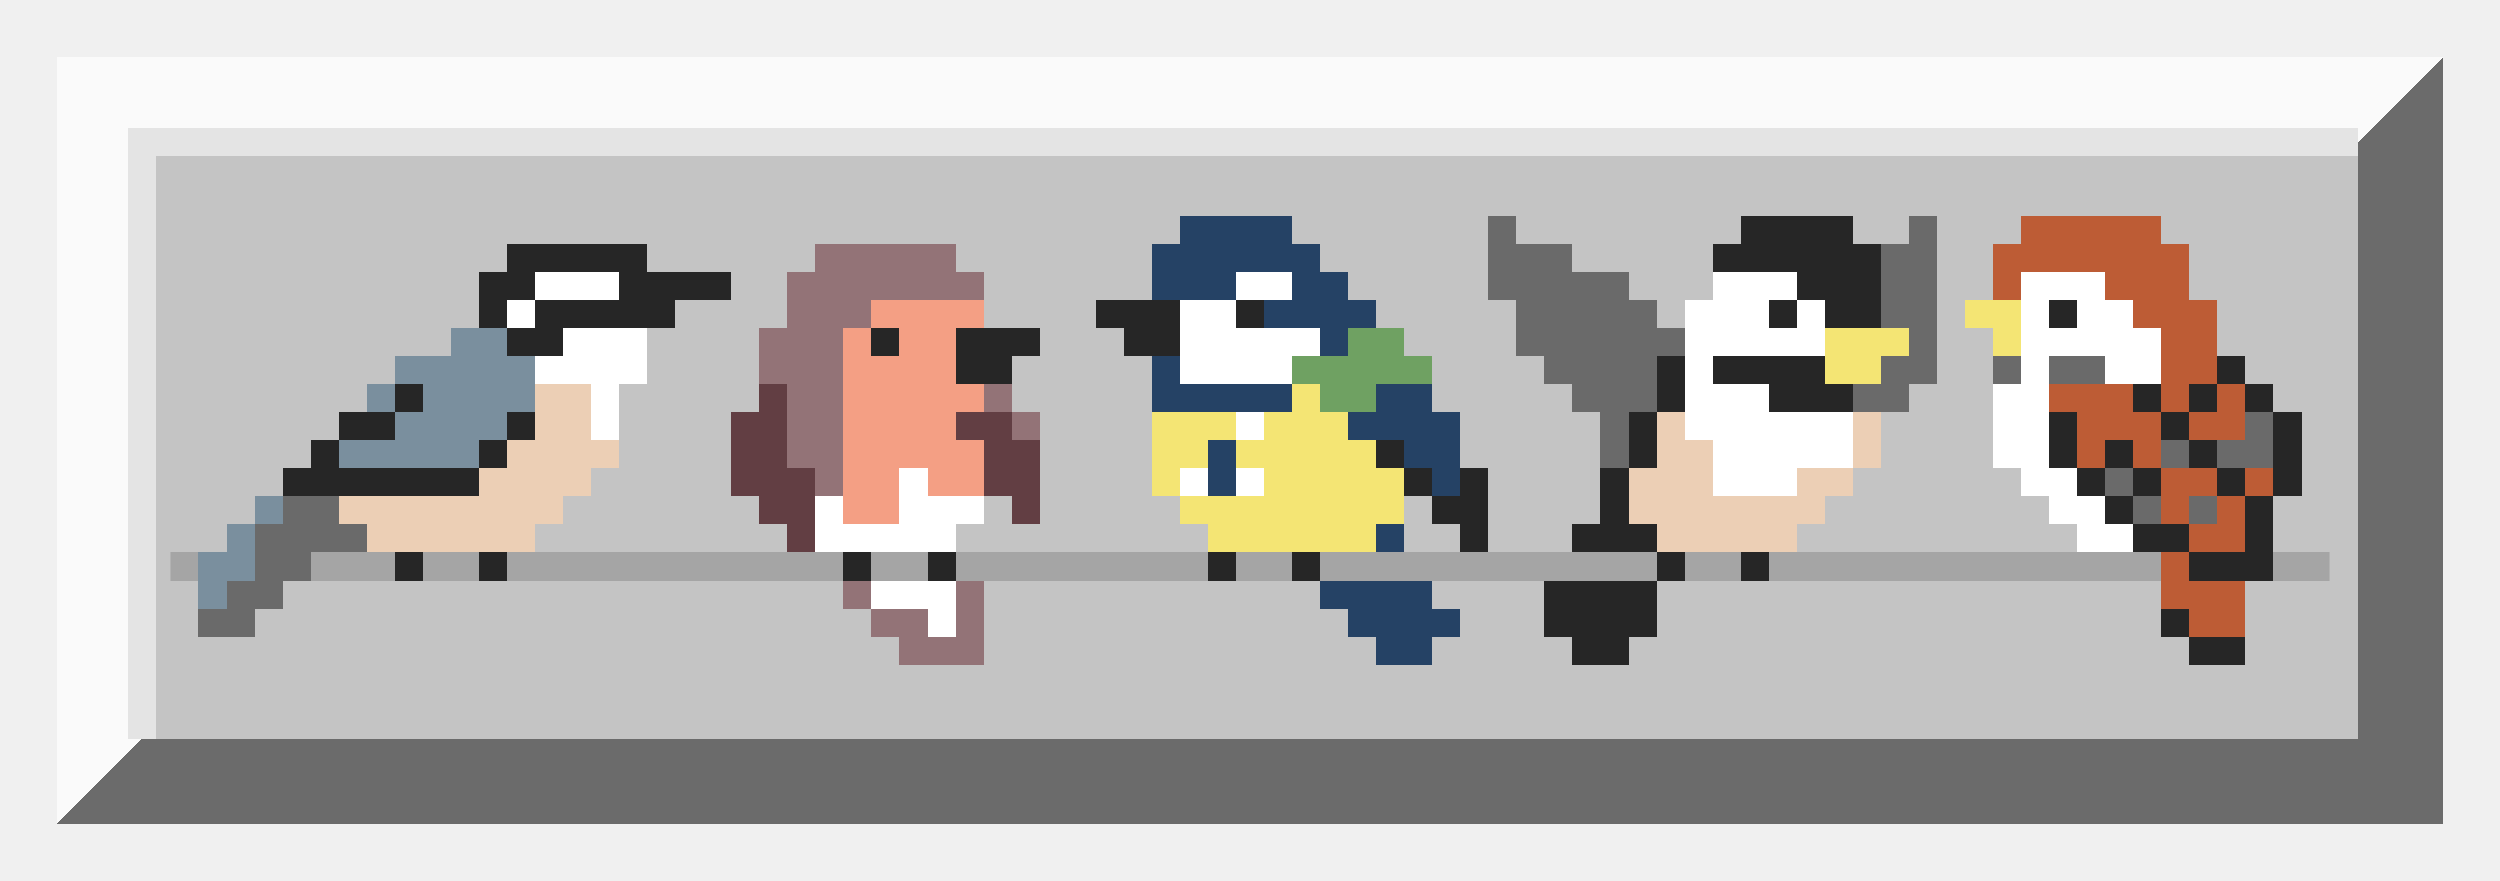
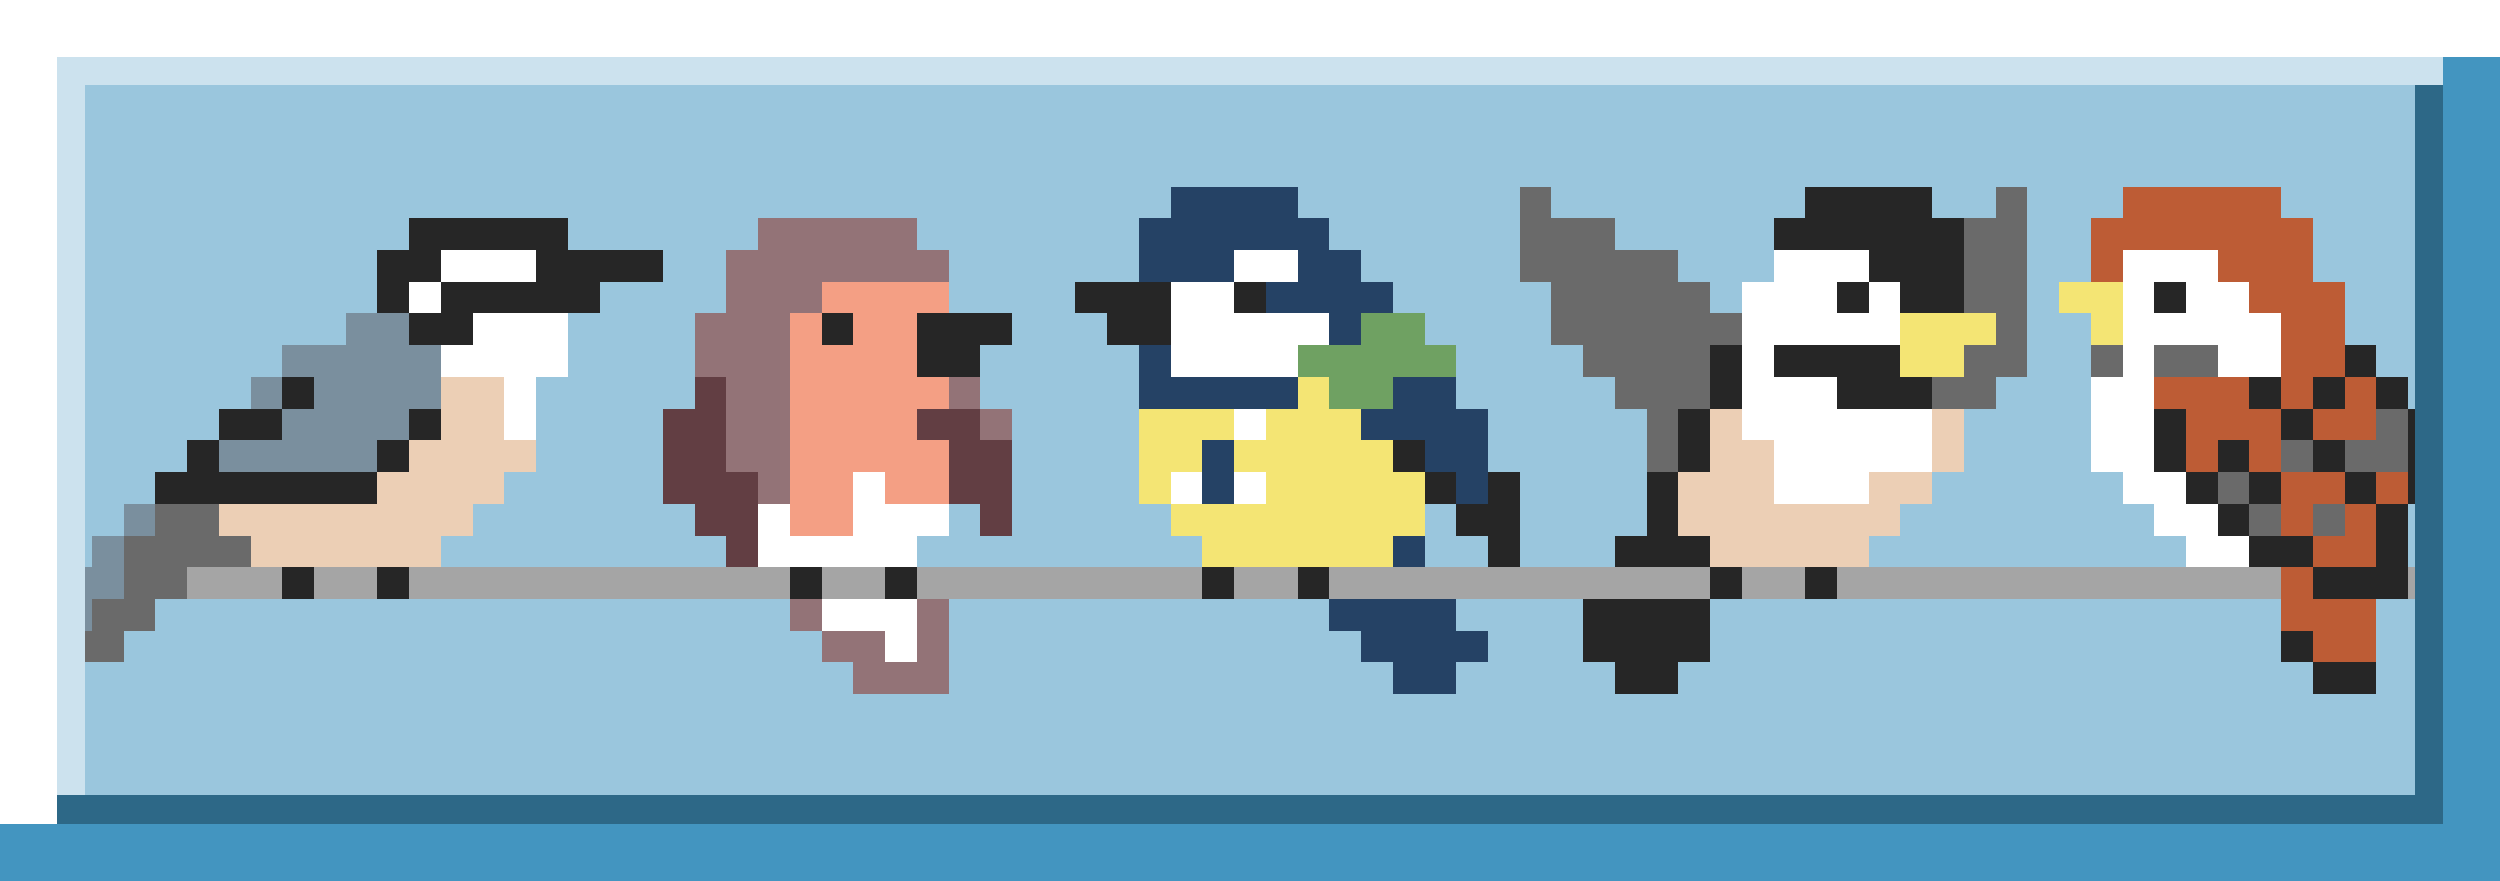
<svg xmlns="http://www.w3.org/2000/svg" width="88" height="31" viewBox="0 0 88 31" shape-rendering="crispEdges">
-   <path d="M2 2h84v27H2z" fill="#c4c4c4" />
-   <path d="M2 29V2h84l-3 3H5v21z" fill="#fafafa" />
-   <path d="M86 2v27H2l3-3h78V5z" fill="#6b6b6b" />
-   <path d="M5 26V5h78" fill="none" stroke="#e4e4e4" />
-   <svg x="6" y="6" width="76" height="19" viewBox="0 0 77 18" preserveAspectRatio="xMidYMid meet">
+   <rect x="0" y="0" width="88" height="31" fill="#9AC6DD" />
+   <svg x="1" y="4.75" width="86" height="21.5" viewBox="0 0 77 18" preserveAspectRatio="xMidYMid meet">
    <g fill="#254265">
      <rect x="36" y="1" width="1" height="1" />
      <rect x="37" y="1" width="1" height="1" />
      <rect x="38" y="1" width="1" height="1" />
      <rect x="39" y="1" width="1" height="1" />
      <rect x="35" y="2" width="1" height="1" />
      <rect x="36" y="2" width="1" height="1" />
      <rect x="37" y="2" width="1" height="1" />
      <rect x="38" y="2" width="1" height="1" />
      <rect x="39" y="2" width="1" height="1" />
      <rect x="40" y="2" width="1" height="1" />
      <rect x="35" y="3" width="1" height="1" />
      <rect x="36" y="3" width="1" height="1" />
      <rect x="37" y="3" width="1" height="1" />
      <rect x="40" y="3" width="1" height="1" />
      <rect x="41" y="3" width="1" height="1" />
      <rect x="39" y="4" width="1" height="1" />
      <rect x="40" y="4" width="1" height="1" />
      <rect x="41" y="4" width="1" height="1" />
      <rect x="42" y="4" width="1" height="1" />
      <rect x="41" y="5" width="1" height="1" />
      <rect x="35" y="6" width="1" height="1" />
      <rect x="35" y="7" width="1" height="1" />
      <rect x="36" y="7" width="1" height="1" />
      <rect x="37" y="7" width="1" height="1" />
      <rect x="38" y="7" width="1" height="1" />
      <rect x="39" y="7" width="1" height="1" />
      <rect x="43" y="7" width="1" height="1" />
      <rect x="44" y="7" width="1" height="1" />
      <rect x="42" y="8" width="1" height="1" />
      <rect x="43" y="8" width="1" height="1" />
      <rect x="44" y="8" width="1" height="1" />
      <rect x="45" y="8" width="1" height="1" />
      <rect x="37" y="9" width="1" height="1" />
      <rect x="44" y="9" width="1" height="1" />
      <rect x="45" y="9" width="1" height="1" />
      <rect x="37" y="10" width="1" height="1" />
      <rect x="45" y="10" width="1" height="1" />
      <rect x="43" y="12" width="1" height="1" />
      <rect x="41" y="14" width="1" height="1" />
      <rect x="42" y="14" width="1" height="1" />
      <rect x="43" y="14" width="1" height="1" />
      <rect x="44" y="14" width="1" height="1" />
      <rect x="42" y="15" width="1" height="1" />
      <rect x="43" y="15" width="1" height="1" />
      <rect x="44" y="15" width="1" height="1" />
      <rect x="45" y="15" width="1" height="1" />
      <rect x="43" y="16" width="1" height="1" />
      <rect x="44" y="16" width="1" height="1" />
    </g>
    <g fill="#262626">
      <rect x="56" y="1" width="1" height="1" />
      <rect x="57" y="1" width="1" height="1" />
      <rect x="58" y="1" width="1" height="1" />
      <rect x="59" y="1" width="1" height="1" />
      <rect x="12" y="2" width="1" height="1" />
      <rect x="13" y="2" width="1" height="1" />
      <rect x="14" y="2" width="1" height="1" />
      <rect x="15" y="2" width="1" height="1" />
      <rect x="16" y="2" width="1" height="1" />
      <rect x="55" y="2" width="1" height="1" />
      <rect x="56" y="2" width="1" height="1" />
      <rect x="57" y="2" width="1" height="1" />
      <rect x="58" y="2" width="1" height="1" />
      <rect x="59" y="2" width="1" height="1" />
      <rect x="60" y="2" width="1" height="1" />
      <rect x="11" y="3" width="1" height="1" />
      <rect x="12" y="3" width="1" height="1" />
      <rect x="16" y="3" width="1" height="1" />
      <rect x="17" y="3" width="1" height="1" />
      <rect x="18" y="3" width="1" height="1" />
      <rect x="19" y="3" width="1" height="1" />
      <rect x="58" y="3" width="1" height="1" />
      <rect x="59" y="3" width="1" height="1" />
      <rect x="60" y="3" width="1" height="1" />
      <rect x="11" y="4" width="1" height="1" />
      <rect x="13" y="4" width="1" height="1" />
      <rect x="14" y="4" width="1" height="1" />
      <rect x="15" y="4" width="1" height="1" />
      <rect x="16" y="4" width="1" height="1" />
      <rect x="17" y="4" width="1" height="1" />
      <rect x="33" y="4" width="1" height="1" />
      <rect x="34" y="4" width="1" height="1" />
      <rect x="35" y="4" width="1" height="1" />
      <rect x="38" y="4" width="1" height="1" />
      <rect x="57" y="4" width="1" height="1" />
      <rect x="59" y="4" width="1" height="1" />
      <rect x="60" y="4" width="1" height="1" />
      <rect x="67" y="4" width="1" height="1" />
      <rect x="12" y="5" width="1" height="1" />
      <rect x="13" y="5" width="1" height="1" />
      <rect x="25" y="5" width="1" height="1" />
      <rect x="28" y="5" width="1" height="1" />
      <rect x="29" y="5" width="1" height="1" />
      <rect x="30" y="5" width="1" height="1" />
      <rect x="34" y="5" width="1" height="1" />
      <rect x="35" y="5" width="1" height="1" />
      <rect x="28" y="6" width="1" height="1" />
      <rect x="29" y="6" width="1" height="1" />
      <rect x="53" y="6" width="1" height="1" />
      <rect x="55" y="6" width="1" height="1" />
      <rect x="56" y="6" width="1" height="1" />
      <rect x="57" y="6" width="1" height="1" />
      <rect x="58" y="6" width="1" height="1" />
      <rect x="73" y="6" width="1" height="1" />
      <rect x="8" y="7" width="1" height="1" />
      <rect x="53" y="7" width="1" height="1" />
      <rect x="57" y="7" width="1" height="1" />
      <rect x="58" y="7" width="1" height="1" />
      <rect x="59" y="7" width="1" height="1" />
      <rect x="70" y="7" width="1" height="1" />
      <rect x="72" y="7" width="1" height="1" />
      <rect x="74" y="7" width="1" height="1" />
      <rect x="6" y="8" width="1" height="1" />
      <rect x="7" y="8" width="1" height="1" />
      <rect x="12" y="8" width="1" height="1" />
      <rect x="52" y="8" width="1" height="1" />
      <rect x="67" y="8" width="1" height="1" />
      <rect x="71" y="8" width="1" height="1" />
      <rect x="75" y="8" width="1" height="1" />
      <rect x="5" y="9" width="1" height="1" />
      <rect x="11" y="9" width="1" height="1" />
      <rect x="43" y="9" width="1" height="1" />
      <rect x="52" y="9" width="1" height="1" />
      <rect x="67" y="9" width="1" height="1" />
      <rect x="69" y="9" width="1" height="1" />
      <rect x="72" y="9" width="1" height="1" />
      <rect x="75" y="9" width="1" height="1" />
      <rect x="4" y="10" width="1" height="1" />
      <rect x="5" y="10" width="1" height="1" />
      <rect x="6" y="10" width="1" height="1" />
      <rect x="7" y="10" width="1" height="1" />
      <rect x="8" y="10" width="1" height="1" />
      <rect x="9" y="10" width="1" height="1" />
      <rect x="10" y="10" width="1" height="1" />
      <rect x="44" y="10" width="1" height="1" />
      <rect x="46" y="10" width="1" height="1" />
      <rect x="51" y="10" width="1" height="1" />
      <rect x="68" y="10" width="1" height="1" />
      <rect x="70" y="10" width="1" height="1" />
      <rect x="73" y="10" width="1" height="1" />
      <rect x="75" y="10" width="1" height="1" />
      <rect x="45" y="11" width="1" height="1" />
      <rect x="46" y="11" width="1" height="1" />
      <rect x="51" y="11" width="1" height="1" />
      <rect x="69" y="11" width="1" height="1" />
      <rect x="74" y="11" width="1" height="1" />
      <rect x="46" y="12" width="1" height="1" />
      <rect x="50" y="12" width="1" height="1" />
      <rect x="51" y="12" width="1" height="1" />
      <rect x="52" y="12" width="1" height="1" />
      <rect x="70" y="12" width="1" height="1" />
      <rect x="71" y="12" width="1" height="1" />
      <rect x="74" y="12" width="1" height="1" />
      <rect x="8" y="13" width="1" height="1" />
      <rect x="11" y="13" width="1" height="1" />
      <rect x="24" y="13" width="1" height="1" />
      <rect x="27" y="13" width="1" height="1" />
      <rect x="37" y="13" width="1" height="1" />
      <rect x="40" y="13" width="1" height="1" />
      <rect x="53" y="13" width="1" height="1" />
      <rect x="56" y="13" width="1" height="1" />
      <rect x="72" y="13" width="1" height="1" />
      <rect x="73" y="13" width="1" height="1" />
      <rect x="74" y="13" width="1" height="1" />
      <rect x="49" y="14" width="1" height="1" />
      <rect x="50" y="14" width="1" height="1" />
      <rect x="51" y="14" width="1" height="1" />
      <rect x="52" y="14" width="1" height="1" />
      <rect x="49" y="15" width="1" height="1" />
      <rect x="50" y="15" width="1" height="1" />
      <rect x="51" y="15" width="1" height="1" />
      <rect x="52" y="15" width="1" height="1" />
      <rect x="71" y="15" width="1" height="1" />
      <rect x="50" y="16" width="1" height="1" />
      <rect x="51" y="16" width="1" height="1" />
      <rect x="72" y="16" width="1" height="1" />
      <rect x="73" y="16" width="1" height="1" />
    </g>
    <g fill="#623e43">
      <rect x="21" y="7" width="1" height="1" />
      <rect x="20" y="8" width="1" height="1" />
      <rect x="21" y="8" width="1" height="1" />
      <rect x="28" y="8" width="1" height="1" />
      <rect x="29" y="8" width="1" height="1" />
      <rect x="20" y="9" width="1" height="1" />
      <rect x="21" y="9" width="1" height="1" />
      <rect x="29" y="9" width="1" height="1" />
      <rect x="30" y="9" width="1" height="1" />
      <rect x="20" y="10" width="1" height="1" />
      <rect x="21" y="10" width="1" height="1" />
      <rect x="22" y="10" width="1" height="1" />
      <rect x="29" y="10" width="1" height="1" />
      <rect x="30" y="10" width="1" height="1" />
      <rect x="21" y="11" width="1" height="1" />
      <rect x="22" y="11" width="1" height="1" />
      <rect x="30" y="11" width="1" height="1" />
      <rect x="22" y="12" width="1" height="1" />
    </g>
    <g fill="#6a6a6a">
      <rect x="47" y="1" width="1" height="1" />
      <rect x="62" y="1" width="1" height="1" />
      <rect x="47" y="2" width="1" height="1" />
      <rect x="48" y="2" width="1" height="1" />
      <rect x="49" y="2" width="1" height="1" />
      <rect x="61" y="2" width="1" height="1" />
      <rect x="62" y="2" width="1" height="1" />
      <rect x="47" y="3" width="1" height="1" />
      <rect x="48" y="3" width="1" height="1" />
      <rect x="49" y="3" width="1" height="1" />
      <rect x="50" y="3" width="1" height="1" />
      <rect x="51" y="3" width="1" height="1" />
      <rect x="61" y="3" width="1" height="1" />
      <rect x="62" y="3" width="1" height="1" />
      <rect x="48" y="4" width="1" height="1" />
      <rect x="49" y="4" width="1" height="1" />
      <rect x="50" y="4" width="1" height="1" />
      <rect x="51" y="4" width="1" height="1" />
      <rect x="52" y="4" width="1" height="1" />
      <rect x="61" y="4" width="1" height="1" />
      <rect x="62" y="4" width="1" height="1" />
      <rect x="48" y="5" width="1" height="1" />
      <rect x="49" y="5" width="1" height="1" />
      <rect x="50" y="5" width="1" height="1" />
      <rect x="51" y="5" width="1" height="1" />
      <rect x="52" y="5" width="1" height="1" />
      <rect x="53" y="5" width="1" height="1" />
      <rect x="62" y="5" width="1" height="1" />
      <rect x="49" y="6" width="1" height="1" />
      <rect x="50" y="6" width="1" height="1" />
      <rect x="51" y="6" width="1" height="1" />
      <rect x="52" y="6" width="1" height="1" />
      <rect x="61" y="6" width="1" height="1" />
      <rect x="62" y="6" width="1" height="1" />
      <rect x="65" y="6" width="1" height="1" />
      <rect x="67" y="6" width="1" height="1" />
      <rect x="68" y="6" width="1" height="1" />
      <rect x="50" y="7" width="1" height="1" />
      <rect x="51" y="7" width="1" height="1" />
      <rect x="52" y="7" width="1" height="1" />
      <rect x="60" y="7" width="1" height="1" />
      <rect x="61" y="7" width="1" height="1" />
      <rect x="51" y="8" width="1" height="1" />
      <rect x="74" y="8" width="1" height="1" />
      <rect x="51" y="9" width="1" height="1" />
      <rect x="71" y="9" width="1" height="1" />
      <rect x="73" y="9" width="1" height="1" />
      <rect x="74" y="9" width="1" height="1" />
      <rect x="69" y="10" width="1" height="1" />
      <rect x="4" y="11" width="1" height="1" />
      <rect x="5" y="11" width="1" height="1" />
      <rect x="70" y="11" width="1" height="1" />
      <rect x="72" y="11" width="1" height="1" />
      <rect x="3" y="12" width="1" height="1" />
      <rect x="4" y="12" width="1" height="1" />
      <rect x="5" y="12" width="1" height="1" />
      <rect x="6" y="12" width="1" height="1" />
      <rect x="3" y="13" width="1" height="1" />
      <rect x="4" y="13" width="1" height="1" />
      <rect x="2" y="14" width="1" height="1" />
      <rect x="3" y="14" width="1" height="1" />
      <rect x="1" y="15" width="1" height="1" />
      <rect x="2" y="15" width="1" height="1" />
    </g>
    <g fill="#6fa162">
      <rect x="42" y="5" width="1" height="1" />
      <rect x="43" y="5" width="1" height="1" />
      <rect x="40" y="6" width="1" height="1" />
      <rect x="41" y="6" width="1" height="1" />
      <rect x="42" y="6" width="1" height="1" />
      <rect x="43" y="6" width="1" height="1" />
      <rect x="44" y="6" width="1" height="1" />
      <rect x="41" y="7" width="1" height="1" />
      <rect x="42" y="7" width="1" height="1" />
    </g>
    <g fill="#7a8f9e">
      <rect x="10" y="5" width="1" height="1" />
      <rect x="11" y="5" width="1" height="1" />
      <rect x="8" y="6" width="1" height="1" />
      <rect x="9" y="6" width="1" height="1" />
      <rect x="10" y="6" width="1" height="1" />
      <rect x="11" y="6" width="1" height="1" />
      <rect x="12" y="6" width="1" height="1" />
      <rect x="7" y="7" width="1" height="1" />
      <rect x="9" y="7" width="1" height="1" />
      <rect x="10" y="7" width="1" height="1" />
      <rect x="11" y="7" width="1" height="1" />
      <rect x="12" y="7" width="1" height="1" />
      <rect x="8" y="8" width="1" height="1" />
      <rect x="9" y="8" width="1" height="1" />
      <rect x="10" y="8" width="1" height="1" />
      <rect x="11" y="8" width="1" height="1" />
      <rect x="6" y="9" width="1" height="1" />
      <rect x="7" y="9" width="1" height="1" />
      <rect x="8" y="9" width="1" height="1" />
      <rect x="9" y="9" width="1" height="1" />
      <rect x="10" y="9" width="1" height="1" />
      <rect x="3" y="11" width="1" height="1" />
      <rect x="2" y="12" width="1" height="1" />
      <rect x="1" y="13" width="1" height="1" />
      <rect x="2" y="13" width="1" height="1" />
      <rect x="1" y="14" width="1" height="1" />
    </g>
    <g fill="#937377">
      <rect x="23" y="2" width="1" height="1" />
      <rect x="24" y="2" width="1" height="1" />
      <rect x="25" y="2" width="1" height="1" />
      <rect x="26" y="2" width="1" height="1" />
      <rect x="27" y="2" width="1" height="1" />
      <rect x="22" y="3" width="1" height="1" />
      <rect x="23" y="3" width="1" height="1" />
      <rect x="24" y="3" width="1" height="1" />
      <rect x="25" y="3" width="1" height="1" />
      <rect x="26" y="3" width="1" height="1" />
      <rect x="27" y="3" width="1" height="1" />
      <rect x="28" y="3" width="1" height="1" />
      <rect x="22" y="4" width="1" height="1" />
      <rect x="23" y="4" width="1" height="1" />
      <rect x="24" y="4" width="1" height="1" />
      <rect x="21" y="5" width="1" height="1" />
      <rect x="22" y="5" width="1" height="1" />
      <rect x="23" y="5" width="1" height="1" />
      <rect x="21" y="6" width="1" height="1" />
      <rect x="22" y="6" width="1" height="1" />
      <rect x="23" y="6" width="1" height="1" />
      <rect x="22" y="7" width="1" height="1" />
      <rect x="23" y="7" width="1" height="1" />
      <rect x="29" y="7" width="1" height="1" />
      <rect x="22" y="8" width="1" height="1" />
      <rect x="23" y="8" width="1" height="1" />
      <rect x="30" y="8" width="1" height="1" />
      <rect x="22" y="9" width="1" height="1" />
      <rect x="23" y="9" width="1" height="1" />
      <rect x="23" y="10" width="1" height="1" />
      <rect x="24" y="14" width="1" height="1" />
      <rect x="28" y="14" width="1" height="1" />
      <rect x="25" y="15" width="1" height="1" />
      <rect x="26" y="15" width="1" height="1" />
      <rect x="28" y="15" width="1" height="1" />
      <rect x="26" y="16" width="1" height="1" />
      <rect x="27" y="16" width="1" height="1" />
      <rect x="28" y="16" width="1" height="1" />
    </g>
    <g fill="#a5a5a5">
      <rect x="0" y="13" width="1" height="1" />
      <rect x="5" y="13" width="1" height="1" />
      <rect x="6" y="13" width="1" height="1" />
      <rect x="7" y="13" width="1" height="1" />
      <rect x="9" y="13" width="1" height="1" />
      <rect x="10" y="13" width="1" height="1" />
      <rect x="12" y="13" width="1" height="1" />
      <rect x="13" y="13" width="1" height="1" />
      <rect x="14" y="13" width="1" height="1" />
      <rect x="15" y="13" width="1" height="1" />
      <rect x="16" y="13" width="1" height="1" />
      <rect x="17" y="13" width="1" height="1" />
      <rect x="18" y="13" width="1" height="1" />
      <rect x="19" y="13" width="1" height="1" />
      <rect x="20" y="13" width="1" height="1" />
      <rect x="21" y="13" width="1" height="1" />
      <rect x="22" y="13" width="1" height="1" />
      <rect x="23" y="13" width="1" height="1" />
      <rect x="25" y="13" width="1" height="1" />
      <rect x="26" y="13" width="1" height="1" />
      <rect x="28" y="13" width="1" height="1" />
      <rect x="29" y="13" width="1" height="1" />
      <rect x="30" y="13" width="1" height="1" />
      <rect x="31" y="13" width="1" height="1" />
      <rect x="32" y="13" width="1" height="1" />
      <rect x="33" y="13" width="1" height="1" />
      <rect x="34" y="13" width="1" height="1" />
      <rect x="35" y="13" width="1" height="1" />
      <rect x="36" y="13" width="1" height="1" />
      <rect x="38" y="13" width="1" height="1" />
      <rect x="39" y="13" width="1" height="1" />
      <rect x="41" y="13" width="1" height="1" />
      <rect x="42" y="13" width="1" height="1" />
      <rect x="43" y="13" width="1" height="1" />
      <rect x="44" y="13" width="1" height="1" />
      <rect x="45" y="13" width="1" height="1" />
      <rect x="46" y="13" width="1" height="1" />
      <rect x="47" y="13" width="1" height="1" />
      <rect x="48" y="13" width="1" height="1" />
      <rect x="49" y="13" width="1" height="1" />
      <rect x="50" y="13" width="1" height="1" />
      <rect x="51" y="13" width="1" height="1" />
      <rect x="52" y="13" width="1" height="1" />
      <rect x="54" y="13" width="1" height="1" />
      <rect x="55" y="13" width="1" height="1" />
      <rect x="57" y="13" width="1" height="1" />
      <rect x="58" y="13" width="1" height="1" />
      <rect x="59" y="13" width="1" height="1" />
      <rect x="60" y="13" width="1" height="1" />
      <rect x="61" y="13" width="1" height="1" />
      <rect x="62" y="13" width="1" height="1" />
      <rect x="63" y="13" width="1" height="1" />
      <rect x="64" y="13" width="1" height="1" />
      <rect x="65" y="13" width="1" height="1" />
      <rect x="66" y="13" width="1" height="1" />
      <rect x="67" y="13" width="1" height="1" />
      <rect x="68" y="13" width="1" height="1" />
      <rect x="69" y="13" width="1" height="1" />
      <rect x="70" y="13" width="1" height="1" />
      <rect x="75" y="13" width="1" height="1" />
      <rect x="76" y="13" width="1" height="1" />
    </g>
    <g fill="#bd5c35">
      <rect x="66" y="1" width="1" height="1" />
      <rect x="67" y="1" width="1" height="1" />
      <rect x="68" y="1" width="1" height="1" />
      <rect x="69" y="1" width="1" height="1" />
      <rect x="70" y="1" width="1" height="1" />
      <rect x="65" y="2" width="1" height="1" />
      <rect x="66" y="2" width="1" height="1" />
      <rect x="67" y="2" width="1" height="1" />
      <rect x="68" y="2" width="1" height="1" />
      <rect x="69" y="2" width="1" height="1" />
      <rect x="70" y="2" width="1" height="1" />
      <rect x="71" y="2" width="1" height="1" />
      <rect x="65" y="3" width="1" height="1" />
      <rect x="69" y="3" width="1" height="1" />
      <rect x="70" y="3" width="1" height="1" />
      <rect x="71" y="3" width="1" height="1" />
      <rect x="70" y="4" width="1" height="1" />
      <rect x="71" y="4" width="1" height="1" />
      <rect x="72" y="4" width="1" height="1" />
      <rect x="71" y="5" width="1" height="1" />
      <rect x="72" y="5" width="1" height="1" />
      <rect x="71" y="6" width="1" height="1" />
      <rect x="72" y="6" width="1" height="1" />
      <rect x="67" y="7" width="1" height="1" />
      <rect x="68" y="7" width="1" height="1" />
      <rect x="69" y="7" width="1" height="1" />
      <rect x="71" y="7" width="1" height="1" />
      <rect x="73" y="7" width="1" height="1" />
      <rect x="68" y="8" width="1" height="1" />
      <rect x="69" y="8" width="1" height="1" />
      <rect x="70" y="8" width="1" height="1" />
      <rect x="72" y="8" width="1" height="1" />
      <rect x="73" y="8" width="1" height="1" />
      <rect x="68" y="9" width="1" height="1" />
      <rect x="70" y="9" width="1" height="1" />
      <rect x="71" y="10" width="1" height="1" />
      <rect x="72" y="10" width="1" height="1" />
      <rect x="74" y="10" width="1" height="1" />
      <rect x="71" y="11" width="1" height="1" />
      <rect x="73" y="11" width="1" height="1" />
      <rect x="72" y="12" width="1" height="1" />
      <rect x="73" y="12" width="1" height="1" />
      <rect x="71" y="13" width="1" height="1" />
      <rect x="71" y="14" width="1" height="1" />
      <rect x="72" y="14" width="1" height="1" />
      <rect x="73" y="14" width="1" height="1" />
      <rect x="72" y="15" width="1" height="1" />
      <rect x="73" y="15" width="1" height="1" />
    </g>
    <g fill="#eccfb5">
      <rect x="13" y="7" width="1" height="1" />
      <rect x="14" y="7" width="1" height="1" />
      <rect x="13" y="8" width="1" height="1" />
      <rect x="14" y="8" width="1" height="1" />
      <rect x="53" y="8" width="1" height="1" />
      <rect x="60" y="8" width="1" height="1" />
      <rect x="12" y="9" width="1" height="1" />
      <rect x="13" y="9" width="1" height="1" />
      <rect x="14" y="9" width="1" height="1" />
      <rect x="15" y="9" width="1" height="1" />
      <rect x="53" y="9" width="1" height="1" />
      <rect x="54" y="9" width="1" height="1" />
      <rect x="60" y="9" width="1" height="1" />
      <rect x="11" y="10" width="1" height="1" />
      <rect x="12" y="10" width="1" height="1" />
      <rect x="13" y="10" width="1" height="1" />
      <rect x="14" y="10" width="1" height="1" />
      <rect x="52" y="10" width="1" height="1" />
      <rect x="53" y="10" width="1" height="1" />
      <rect x="54" y="10" width="1" height="1" />
      <rect x="58" y="10" width="1" height="1" />
      <rect x="59" y="10" width="1" height="1" />
      <rect x="6" y="11" width="1" height="1" />
      <rect x="7" y="11" width="1" height="1" />
      <rect x="8" y="11" width="1" height="1" />
      <rect x="9" y="11" width="1" height="1" />
      <rect x="10" y="11" width="1" height="1" />
      <rect x="11" y="11" width="1" height="1" />
      <rect x="12" y="11" width="1" height="1" />
      <rect x="13" y="11" width="1" height="1" />
      <rect x="52" y="11" width="1" height="1" />
      <rect x="53" y="11" width="1" height="1" />
      <rect x="54" y="11" width="1" height="1" />
      <rect x="55" y="11" width="1" height="1" />
      <rect x="56" y="11" width="1" height="1" />
      <rect x="57" y="11" width="1" height="1" />
      <rect x="58" y="11" width="1" height="1" />
      <rect x="7" y="12" width="1" height="1" />
      <rect x="8" y="12" width="1" height="1" />
      <rect x="9" y="12" width="1" height="1" />
      <rect x="10" y="12" width="1" height="1" />
      <rect x="11" y="12" width="1" height="1" />
      <rect x="12" y="12" width="1" height="1" />
      <rect x="53" y="12" width="1" height="1" />
      <rect x="54" y="12" width="1" height="1" />
      <rect x="55" y="12" width="1" height="1" />
      <rect x="56" y="12" width="1" height="1" />
      <rect x="57" y="12" width="1" height="1" />
    </g>
    <g fill="#f49f84">
      <rect x="25" y="4" width="1" height="1" />
      <rect x="26" y="4" width="1" height="1" />
      <rect x="27" y="4" width="1" height="1" />
      <rect x="28" y="4" width="1" height="1" />
      <rect x="24" y="5" width="1" height="1" />
      <rect x="26" y="5" width="1" height="1" />
      <rect x="27" y="5" width="1" height="1" />
      <rect x="24" y="6" width="1" height="1" />
      <rect x="25" y="6" width="1" height="1" />
      <rect x="26" y="6" width="1" height="1" />
      <rect x="27" y="6" width="1" height="1" />
      <rect x="24" y="7" width="1" height="1" />
      <rect x="25" y="7" width="1" height="1" />
      <rect x="26" y="7" width="1" height="1" />
      <rect x="27" y="7" width="1" height="1" />
      <rect x="28" y="7" width="1" height="1" />
      <rect x="24" y="8" width="1" height="1" />
      <rect x="25" y="8" width="1" height="1" />
      <rect x="26" y="8" width="1" height="1" />
      <rect x="27" y="8" width="1" height="1" />
      <rect x="24" y="9" width="1" height="1" />
      <rect x="25" y="9" width="1" height="1" />
      <rect x="26" y="9" width="1" height="1" />
      <rect x="27" y="9" width="1" height="1" />
      <rect x="28" y="9" width="1" height="1" />
      <rect x="24" y="10" width="1" height="1" />
      <rect x="25" y="10" width="1" height="1" />
      <rect x="27" y="10" width="1" height="1" />
      <rect x="28" y="10" width="1" height="1" />
      <rect x="24" y="11" width="1" height="1" />
      <rect x="25" y="11" width="1" height="1" />
    </g>
    <g fill="#f4e574">
      <rect x="64" y="4" width="1" height="1" />
      <rect x="65" y="4" width="1" height="1" />
      <rect x="59" y="5" width="1" height="1" />
      <rect x="60" y="5" width="1" height="1" />
      <rect x="61" y="5" width="1" height="1" />
      <rect x="65" y="5" width="1" height="1" />
      <rect x="59" y="6" width="1" height="1" />
      <rect x="60" y="6" width="1" height="1" />
      <rect x="40" y="7" width="1" height="1" />
      <rect x="35" y="8" width="1" height="1" />
      <rect x="36" y="8" width="1" height="1" />
      <rect x="37" y="8" width="1" height="1" />
      <rect x="39" y="8" width="1" height="1" />
      <rect x="40" y="8" width="1" height="1" />
      <rect x="41" y="8" width="1" height="1" />
      <rect x="35" y="9" width="1" height="1" />
      <rect x="36" y="9" width="1" height="1" />
      <rect x="38" y="9" width="1" height="1" />
      <rect x="39" y="9" width="1" height="1" />
      <rect x="40" y="9" width="1" height="1" />
      <rect x="41" y="9" width="1" height="1" />
      <rect x="42" y="9" width="1" height="1" />
      <rect x="35" y="10" width="1" height="1" />
      <rect x="39" y="10" width="1" height="1" />
      <rect x="40" y="10" width="1" height="1" />
      <rect x="41" y="10" width="1" height="1" />
      <rect x="42" y="10" width="1" height="1" />
      <rect x="43" y="10" width="1" height="1" />
      <rect x="36" y="11" width="1" height="1" />
      <rect x="37" y="11" width="1" height="1" />
      <rect x="38" y="11" width="1" height="1" />
      <rect x="39" y="11" width="1" height="1" />
      <rect x="40" y="11" width="1" height="1" />
      <rect x="41" y="11" width="1" height="1" />
      <rect x="42" y="11" width="1" height="1" />
      <rect x="43" y="11" width="1" height="1" />
      <rect x="37" y="12" width="1" height="1" />
      <rect x="38" y="12" width="1" height="1" />
      <rect x="39" y="12" width="1" height="1" />
      <rect x="40" y="12" width="1" height="1" />
      <rect x="41" y="12" width="1" height="1" />
      <rect x="42" y="12" width="1" height="1" />
    </g>
    <g fill="#ffffff">
      <rect x="13" y="3" width="1" height="1" />
      <rect x="14" y="3" width="1" height="1" />
      <rect x="15" y="3" width="1" height="1" />
      <rect x="38" y="3" width="1" height="1" />
      <rect x="39" y="3" width="1" height="1" />
      <rect x="55" y="3" width="1" height="1" />
      <rect x="56" y="3" width="1" height="1" />
      <rect x="57" y="3" width="1" height="1" />
      <rect x="66" y="3" width="1" height="1" />
      <rect x="67" y="3" width="1" height="1" />
      <rect x="68" y="3" width="1" height="1" />
      <rect x="12" y="4" width="1" height="1" />
      <rect x="36" y="4" width="1" height="1" />
      <rect x="37" y="4" width="1" height="1" />
      <rect x="54" y="4" width="1" height="1" />
      <rect x="55" y="4" width="1" height="1" />
      <rect x="56" y="4" width="1" height="1" />
      <rect x="58" y="4" width="1" height="1" />
      <rect x="66" y="4" width="1" height="1" />
      <rect x="68" y="4" width="1" height="1" />
      <rect x="69" y="4" width="1" height="1" />
      <rect x="14" y="5" width="1" height="1" />
      <rect x="15" y="5" width="1" height="1" />
      <rect x="16" y="5" width="1" height="1" />
      <rect x="36" y="5" width="1" height="1" />
      <rect x="37" y="5" width="1" height="1" />
      <rect x="38" y="5" width="1" height="1" />
      <rect x="39" y="5" width="1" height="1" />
      <rect x="40" y="5" width="1" height="1" />
      <rect x="54" y="5" width="1" height="1" />
      <rect x="55" y="5" width="1" height="1" />
      <rect x="56" y="5" width="1" height="1" />
      <rect x="57" y="5" width="1" height="1" />
      <rect x="58" y="5" width="1" height="1" />
      <rect x="66" y="5" width="1" height="1" />
      <rect x="67" y="5" width="1" height="1" />
      <rect x="68" y="5" width="1" height="1" />
      <rect x="69" y="5" width="1" height="1" />
      <rect x="70" y="5" width="1" height="1" />
      <rect x="13" y="6" width="1" height="1" />
      <rect x="14" y="6" width="1" height="1" />
      <rect x="15" y="6" width="1" height="1" />
      <rect x="16" y="6" width="1" height="1" />
      <rect x="36" y="6" width="1" height="1" />
      <rect x="37" y="6" width="1" height="1" />
      <rect x="38" y="6" width="1" height="1" />
      <rect x="39" y="6" width="1" height="1" />
      <rect x="54" y="6" width="1" height="1" />
      <rect x="66" y="6" width="1" height="1" />
      <rect x="69" y="6" width="1" height="1" />
      <rect x="70" y="6" width="1" height="1" />
      <rect x="15" y="7" width="1" height="1" />
      <rect x="54" y="7" width="1" height="1" />
      <rect x="55" y="7" width="1" height="1" />
      <rect x="56" y="7" width="1" height="1" />
      <rect x="65" y="7" width="1" height="1" />
      <rect x="66" y="7" width="1" height="1" />
      <rect x="15" y="8" width="1" height="1" />
      <rect x="38" y="8" width="1" height="1" />
      <rect x="54" y="8" width="1" height="1" />
      <rect x="55" y="8" width="1" height="1" />
      <rect x="56" y="8" width="1" height="1" />
      <rect x="57" y="8" width="1" height="1" />
      <rect x="58" y="8" width="1" height="1" />
      <rect x="59" y="8" width="1" height="1" />
      <rect x="65" y="8" width="1" height="1" />
      <rect x="66" y="8" width="1" height="1" />
      <rect x="55" y="9" width="1" height="1" />
      <rect x="56" y="9" width="1" height="1" />
      <rect x="57" y="9" width="1" height="1" />
      <rect x="58" y="9" width="1" height="1" />
      <rect x="59" y="9" width="1" height="1" />
      <rect x="65" y="9" width="1" height="1" />
      <rect x="66" y="9" width="1" height="1" />
      <rect x="26" y="10" width="1" height="1" />
      <rect x="36" y="10" width="1" height="1" />
      <rect x="38" y="10" width="1" height="1" />
      <rect x="55" y="10" width="1" height="1" />
      <rect x="56" y="10" width="1" height="1" />
      <rect x="57" y="10" width="1" height="1" />
      <rect x="66" y="10" width="1" height="1" />
      <rect x="67" y="10" width="1" height="1" />
      <rect x="23" y="11" width="1" height="1" />
      <rect x="26" y="11" width="1" height="1" />
      <rect x="27" y="11" width="1" height="1" />
      <rect x="28" y="11" width="1" height="1" />
      <rect x="67" y="11" width="1" height="1" />
      <rect x="68" y="11" width="1" height="1" />
      <rect x="23" y="12" width="1" height="1" />
      <rect x="24" y="12" width="1" height="1" />
      <rect x="25" y="12" width="1" height="1" />
      <rect x="26" y="12" width="1" height="1" />
      <rect x="27" y="12" width="1" height="1" />
      <rect x="68" y="12" width="1" height="1" />
      <rect x="69" y="12" width="1" height="1" />
      <rect x="25" y="14" width="1" height="1" />
      <rect x="26" y="14" width="1" height="1" />
      <rect x="27" y="14" width="1" height="1" />
      <rect x="27" y="15" width="1" height="1" />
    </g>
  </svg>
+   <g shape-rendering="crispEdges" aria-label="color-matched pixel bevel">
+     <path d="M0 0H88V2H2V29H0Z" fill="#FFFFFF" />
+     <path d="M2 2H86V3H3V28H2Z" fill="#CCE2EE" />
+     <path d="M88 0V31H0V29H86V2H88Z" fill="#4395C0" />
+     <path d="M85 3H86V29H2V28H85Z" fill="#2D6887" />
+   </g>
</svg>
